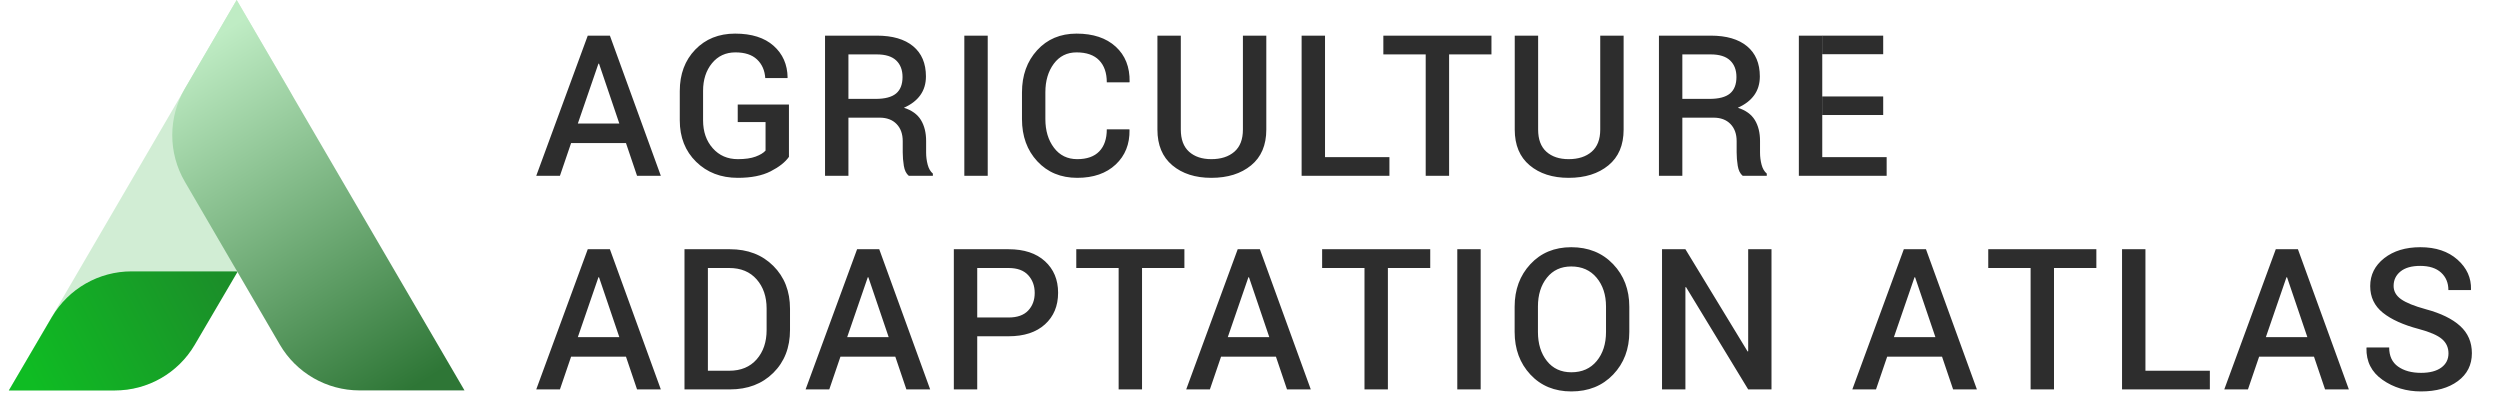
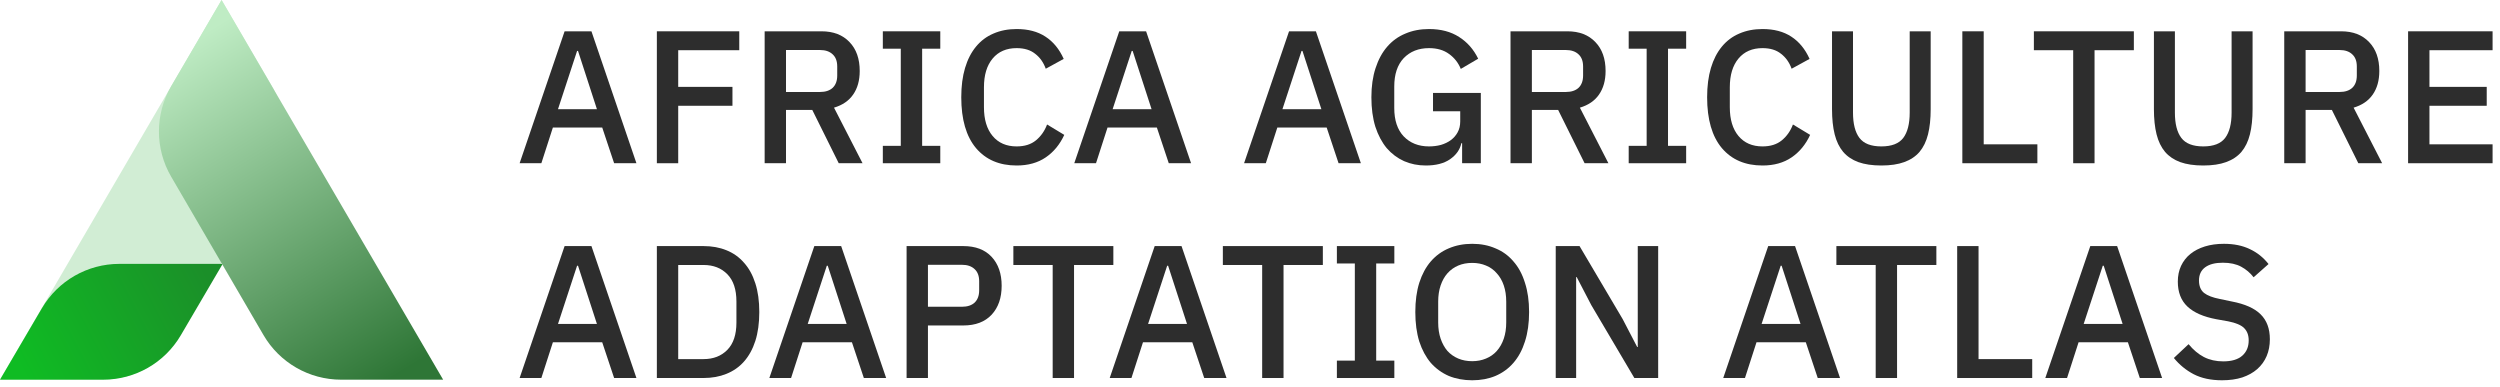
- <svg xmlns="http://www.w3.org/2000/svg" width="283" height="47" viewBox="0 0 283 47" fill="none">
-   <path fill-rule="evenodd" clip-rule="evenodd" d="M32.653 10.025L26.79 0L1 44.194H12.88C16.598 44.194 20.037 42.218 21.909 39.006L32.66 20.564C34.558 17.307 34.556 13.28 32.653 10.025Z" fill="#D1EDD4" />
-   <path fill-rule="evenodd" clip-rule="evenodd" d="M26.92 30.719H14.892C11.184 30.719 7.753 32.684 5.877 35.883L1 44.197H13.028C16.736 44.197 20.167 42.232 22.043 39.033L26.92 30.719Z" fill="url(#paint0_linear_879_8370)" />
-   <path fill-rule="evenodd" clip-rule="evenodd" d="M20.929 10.025L26.791 0L52.582 44.194H40.702C36.984 44.194 33.545 42.218 31.673 39.006L20.922 20.564C19.023 17.307 19.026 13.28 20.929 10.025Z" fill="url(#paint1_linear_879_8370)" />
-   <path d="M63.384 19.902L64.648 16.196H70.86L72.114 19.902H74.806L69.04 4.034H66.534L60.703 19.902H63.384ZM70.108 13.984H65.411L67.743 7.205H67.809L70.108 13.984ZM83.522 20.131C85.033 20.131 86.27 19.885 87.233 19.395C88.196 18.904 88.888 18.358 89.309 17.755V11.837H83.511V13.82H86.661V17.046C86.428 17.308 86.054 17.535 85.538 17.727C85.023 17.92 84.35 18.016 83.522 18.016C82.36 18.016 81.413 17.604 80.683 16.779C79.953 15.955 79.588 14.903 79.588 13.624V10.289C79.588 9.025 79.924 7.982 80.596 7.161C81.268 6.34 82.153 5.93 83.25 5.93C84.318 5.93 85.133 6.197 85.696 6.731C86.26 7.265 86.57 7.968 86.628 8.84H89.135L89.157 8.774C89.135 7.299 88.606 6.102 87.571 5.183C86.536 4.264 85.084 3.805 83.217 3.805C81.372 3.805 79.866 4.41 78.7 5.619C77.534 6.829 76.951 8.393 76.951 10.311V13.624C76.951 15.542 77.568 17.106 78.803 18.316C80.038 19.526 81.611 20.131 83.522 20.131ZM96.042 19.902V13.319H99.573C100.387 13.319 101.027 13.559 101.492 14.038C101.957 14.518 102.189 15.165 102.189 15.978V17.253C102.189 17.747 102.231 18.252 102.314 18.768C102.398 19.284 102.585 19.662 102.876 19.902H105.6V19.651C105.324 19.419 105.128 19.081 105.012 18.637C104.896 18.194 104.837 17.74 104.837 17.275V15.957C104.837 15.019 104.641 14.229 104.249 13.586C103.856 12.943 103.214 12.48 102.32 12.197C103.134 11.841 103.753 11.366 104.178 10.774C104.603 10.182 104.816 9.476 104.816 8.654C104.816 7.172 104.332 6.032 103.366 5.232C102.4 4.433 101.03 4.034 99.257 4.034H93.394V19.902H96.042ZM99.116 11.194H96.042V6.159H99.257C100.238 6.159 100.968 6.386 101.448 6.84C101.927 7.294 102.167 7.921 102.167 8.72C102.167 9.555 101.924 10.177 101.437 10.584C100.95 10.99 100.177 11.194 99.116 11.194ZM111.81 19.902V4.034H109.162V19.902H111.81ZM121.944 20.131C123.775 20.131 125.226 19.627 126.298 18.621C127.369 17.615 127.891 16.309 127.861 14.703L127.84 14.638H125.289C125.289 15.713 125.006 16.545 124.439 17.134C123.873 17.722 123.041 18.016 121.944 18.016C120.839 18.016 119.962 17.588 119.312 16.73C118.661 15.873 118.336 14.79 118.336 13.482V10.442C118.336 9.149 118.654 8.073 119.29 7.216C119.926 6.359 120.785 5.93 121.867 5.93C122.993 5.93 123.845 6.228 124.423 6.824C125.001 7.419 125.289 8.251 125.289 9.319H127.85L127.872 9.254C127.901 7.59 127.376 6.266 126.298 5.281C125.219 4.297 123.742 3.805 121.867 3.805C120.036 3.805 118.549 4.431 117.404 5.685C116.26 6.938 115.688 8.531 115.688 10.464V13.482C115.688 15.422 116.267 17.015 117.426 18.262C118.585 19.508 120.091 20.131 121.944 20.131ZM137.123 20.131C138.976 20.131 140.476 19.66 141.624 18.719C142.772 17.778 143.346 16.429 143.346 14.67V4.034H140.698V14.67C140.698 15.782 140.374 16.618 139.728 17.177C139.081 17.736 138.213 18.016 137.123 18.016C136.069 18.016 135.23 17.736 134.605 17.177C133.981 16.618 133.668 15.782 133.668 14.67V4.034H131.02V14.67C131.02 16.422 131.583 17.769 132.709 18.714C133.835 19.658 135.307 20.131 137.123 20.131ZM157.283 19.902V17.787H149.992V4.034H147.343V19.902H157.283ZM164.038 19.902V6.159H168.833V4.034H156.595V6.159H161.389V19.902H164.038ZM177.571 20.131C179.425 20.131 180.925 19.66 182.072 18.719C183.22 17.778 183.794 16.429 183.794 14.67V4.034H181.147V14.67C181.147 15.782 180.823 16.618 180.176 17.177C179.53 17.736 178.661 18.016 177.571 18.016C176.518 18.016 175.679 17.736 175.054 17.177C174.43 16.618 174.116 15.782 174.116 14.67V4.034H171.469V14.67C171.469 16.422 172.031 17.769 173.158 18.714C174.284 19.658 175.756 20.131 177.571 20.131ZM190.441 19.902V13.319H193.972C194.785 13.319 195.425 13.559 195.89 14.038C196.355 14.518 196.588 15.165 196.588 15.978V17.253C196.588 17.747 196.628 18.252 196.712 18.768C196.796 19.284 196.984 19.662 197.273 19.902H199.999V19.651C199.723 19.419 199.526 19.081 199.409 18.637C199.294 18.194 199.235 17.74 199.235 17.275V15.957C199.235 15.019 199.039 14.229 198.647 13.586C198.254 12.943 197.611 12.48 196.718 12.197C197.531 11.841 198.151 11.366 198.577 10.774C199.001 10.182 199.214 9.476 199.214 8.654C199.214 7.172 198.73 6.032 197.764 5.232C196.798 4.433 195.428 4.034 193.655 4.034H187.792V19.902H190.441ZM193.514 11.194H190.441V6.159H193.655C194.636 6.159 195.367 6.386 195.845 6.84C196.325 7.294 196.565 7.921 196.565 8.72C196.565 9.555 196.322 10.177 195.835 10.584C195.349 10.99 194.575 11.194 193.514 11.194ZM213.569 19.902V17.787H206.279V4.034H203.63V19.902H213.569Z" fill="#2D2D2D" />
-   <path d="M63.384 44.081L64.648 40.376H70.86L72.114 44.081H74.806L69.04 28.213H66.534L60.703 44.081H63.384ZM70.108 38.163H65.411L67.743 31.385H67.809L70.108 38.163ZM82.629 44.081C84.641 44.081 86.278 43.457 87.538 42.207C88.799 40.957 89.429 39.341 89.429 37.357V34.948C89.429 32.972 88.799 31.356 87.538 30.099C86.278 28.842 84.641 28.213 82.629 28.213H77.484V44.081H82.629ZM82.552 41.967H80.133V30.338H82.552C83.867 30.338 84.901 30.767 85.653 31.624C86.405 32.482 86.781 33.583 86.781 34.927V37.357C86.781 38.716 86.405 39.824 85.653 40.681C84.901 41.538 83.867 41.967 82.552 41.967ZM93.874 44.081L95.138 40.376H101.35L102.603 44.081H105.295L99.53 28.213H97.023L91.193 44.081H93.874ZM100.598 38.163H95.901L98.233 31.385H98.298L100.598 38.163ZM110.622 44.081V38.065H114.175C115.926 38.065 117.298 37.617 118.289 36.719C119.281 35.822 119.777 34.629 119.777 33.139C119.777 31.665 119.281 30.475 118.289 29.57C117.298 28.666 115.926 28.213 114.175 28.213H107.974V44.081H110.622ZM114.175 35.94H110.622V30.338H114.175C115.156 30.338 115.894 30.607 116.388 31.145C116.882 31.683 117.129 32.355 117.129 33.161C117.129 33.968 116.882 34.632 116.388 35.156C115.894 35.679 115.156 35.94 114.175 35.94ZM129.278 44.081V30.338H134.074V28.213H121.835V30.338H126.63V44.081H129.278ZM136.959 44.081L138.224 40.376H144.436L145.689 44.081H148.381L142.616 28.213H140.109L134.278 44.081H136.959ZM143.684 38.163H138.986L141.319 31.385H141.384L143.684 38.163ZM157.109 44.081V30.338H161.903V28.213H149.665V30.338H154.46V44.081H157.109ZM167.612 44.081V28.213H164.965V44.081H167.612ZM177.877 44.31C179.816 44.31 181.394 43.673 182.612 42.398C183.829 41.122 184.438 39.515 184.438 37.575V34.72C184.438 32.787 183.827 31.181 182.606 29.903C181.385 28.624 179.806 27.984 177.866 27.984C175.969 27.984 174.427 28.624 173.239 29.903C172.051 31.181 171.457 32.787 171.457 34.72V37.575C171.457 39.515 172.051 41.122 173.239 42.398C174.427 43.673 175.973 44.31 177.877 44.31ZM177.877 42.142C176.707 42.142 175.784 41.715 175.108 40.861C174.433 40.007 174.095 38.912 174.095 37.575V34.698C174.095 33.376 174.433 32.289 175.108 31.439C175.784 30.589 176.704 30.164 177.866 30.164C179.072 30.164 180.029 30.589 180.737 31.439C181.445 32.289 181.801 33.376 181.801 34.698V37.575C181.801 38.919 181.45 40.016 180.748 40.866C180.047 41.716 179.09 42.142 177.877 42.142ZM190.789 44.081V32.518L190.855 32.496L197.894 44.081H200.533V28.213H197.894V39.766L197.83 39.787L190.789 28.213H188.141V44.081H190.789ZM212.363 44.081L213.628 40.376H219.839L221.093 44.081H223.786L218.02 28.213H215.513L209.683 44.081H212.363ZM219.088 38.163H214.391L216.724 31.385H216.788L219.088 38.163ZM232.513 44.081V30.338H237.308V28.213H225.07V30.338H229.864V44.081H232.513ZM250.156 44.081V41.967H242.864V28.213H240.215V44.081H250.156ZM254.468 44.081L255.733 40.376H261.944L263.198 44.081H265.891L260.125 28.213H257.618L251.788 44.081H254.468ZM261.193 38.163H256.496L258.829 31.385H258.893L261.193 38.163ZM274.061 44.31C275.783 44.31 277.174 43.92 278.231 43.139C279.287 42.358 279.817 41.306 279.817 39.984C279.817 38.734 279.373 37.706 278.486 36.899C277.6 36.093 276.304 35.461 274.595 35.003C273.295 34.647 272.363 34.269 271.801 33.87C271.237 33.47 270.956 32.969 270.956 32.366C270.956 31.697 271.216 31.152 271.735 30.731C272.255 30.309 272.998 30.099 273.964 30.099C274.988 30.099 275.777 30.351 276.329 30.856C276.881 31.361 277.157 32.02 277.157 32.834H279.697L279.718 32.769C279.754 31.454 279.244 30.328 278.186 29.39C277.13 28.453 275.729 27.984 273.986 27.984C272.314 27.984 270.95 28.398 269.893 29.227C268.837 30.055 268.307 31.109 268.307 32.387C268.307 33.63 268.786 34.634 269.741 35.401C270.697 36.167 272.06 36.783 273.833 37.248C275.075 37.582 275.942 37.96 276.433 38.382C276.923 38.803 277.168 39.344 277.168 40.005C277.168 40.681 276.895 41.217 276.35 41.613C275.806 42.009 275.042 42.207 274.061 42.207C272.993 42.207 272.126 41.969 271.457 41.493C270.788 41.017 270.454 40.296 270.454 39.33H267.904L267.883 39.395C267.847 40.921 268.453 42.121 269.702 42.997C270.952 43.873 272.405 44.31 274.061 44.31Z" fill="#2D2D2D" />
-   <path d="M206.266 5.086H213.178H206.266Z" fill="#2D2D2D" />
-   <path d="M206.266 5.086H213.178" stroke="#2D2D2D" stroke-width="2.1" />
-   <path d="M206.266 11.969H213.178H206.266Z" fill="#2D2D2D" />
-   <path d="M206.266 11.969H213.178" stroke="#2D2D2D" stroke-width="2.1" />
+ <svg xmlns="http://www.w3.org/2000/svg" width="291" height="45" viewBox="0 0 291 45" fill="none">
+   <path fill-rule="evenodd" clip-rule="evenodd" d="M31.652 10.025L25.79 0L0 44.194H11.88C15.598 44.194 19.037 42.218 20.909 39.006L31.66 20.564C33.558 17.307 33.556 13.28 31.652 10.025Z" fill="#D1EDD4" />
+   <path fill-rule="evenodd" clip-rule="evenodd" d="M25.92 30.715H13.892C10.184 30.715 6.753 32.68 4.877 35.879L0 44.193H12.028C15.736 44.193 19.167 42.228 21.043 39.029L25.92 30.715Z" fill="url(#paint0_linear_738_123)" />
+   <path fill-rule="evenodd" clip-rule="evenodd" d="M19.929 10.025L25.791 0L51.582 44.194H39.702C35.984 44.194 32.545 42.218 30.673 39.006L19.922 20.564C18.023 17.307 18.026 13.28 19.929 10.025Z" fill="url(#paint1_linear_738_123)" />
+   <path d="M280.302 19V3.644H290.136V5.844H282.788V10.112H289.454V12.312H282.788V16.8H290.136V19H280.302Z" fill="#2D2D2D" />
+   <path d="M268.372 19H265.886V3.644H272.508C273.887 3.644 274.972 4.062 275.764 4.898C276.556 5.719 276.952 6.841 276.952 8.264C276.952 9.364 276.695 10.281 276.182 11.014C275.683 11.733 274.943 12.239 273.96 12.532L277.282 19H274.51L271.43 12.796H268.372V19ZM272.332 10.706C272.963 10.706 273.454 10.545 273.806 10.222C274.158 9.885 274.334 9.408 274.334 8.792V7.736C274.334 7.12 274.158 6.651 273.806 6.328C273.454 5.991 272.963 5.822 272.332 5.822H268.372V10.706H272.332Z" fill="#2D2D2D" />
+   <path d="M253.158 3.644V13.104C253.158 14.409 253.407 15.392 253.906 16.052C254.405 16.712 255.255 17.042 256.458 17.042C257.661 17.042 258.511 16.712 259.01 16.052C259.509 15.392 259.758 14.409 259.758 13.104V3.644H262.2V12.708C262.2 13.837 262.097 14.813 261.892 15.634C261.687 16.455 261.357 17.137 260.902 17.68C260.447 18.208 259.853 18.604 259.12 18.868C258.401 19.132 257.514 19.264 256.458 19.264C255.402 19.264 254.507 19.132 253.774 18.868C253.055 18.604 252.469 18.208 252.014 17.68C251.559 17.137 251.229 16.455 251.024 15.634C250.819 14.813 250.716 13.837 250.716 12.708V3.644H253.158Z" fill="#2D2D2D" />
+   <path d="M243.805 5.844V19H241.319V5.844H236.743V3.644H248.381V5.844H243.805Z" fill="#2D2D2D" />
+   <path d="M228.417 19V3.644H230.903V16.8H237.151V19H228.417Z" fill="#2D2D2D" />
+   <path d="M215.689 3.644V13.104C215.689 14.409 215.939 15.392 216.437 16.052C216.936 16.712 217.787 17.042 218.989 17.042C220.192 17.042 221.043 16.712 221.541 16.052C222.04 15.392 222.289 14.409 222.289 13.104V3.644H224.731V12.708C224.731 13.837 224.629 14.813 224.423 15.634C224.218 16.455 223.888 17.137 223.433 17.68C222.979 18.208 222.385 18.604 221.651 18.868C220.933 19.132 220.045 19.264 218.989 19.264C217.933 19.264 217.039 19.132 216.305 18.868C215.587 18.604 215 18.208 214.545 17.68C214.091 17.137 213.761 16.455 213.555 15.634C213.35 14.813 213.247 13.837 213.247 12.708V3.644H215.689Z" fill="#2D2D2D" />
+   <path d="M205.156 19.264C203.147 19.264 201.57 18.589 200.426 17.24C199.282 15.876 198.71 13.903 198.71 11.322C198.71 10.031 198.857 8.895 199.15 7.912C199.443 6.929 199.869 6.101 200.426 5.426C200.983 4.751 201.658 4.245 202.45 3.908C203.257 3.556 204.159 3.38 205.156 3.38C206.491 3.38 207.605 3.673 208.5 4.26C209.409 4.847 210.121 5.712 210.634 6.856L208.544 8C208.28 7.267 207.869 6.687 207.312 6.262C206.769 5.822 206.051 5.602 205.156 5.602C203.968 5.602 203.037 6.005 202.362 6.812C201.687 7.619 201.35 8.733 201.35 10.156V12.488C201.35 13.911 201.687 15.025 202.362 15.832C203.037 16.639 203.968 17.042 205.156 17.042C206.08 17.042 206.828 16.807 207.4 16.338C207.987 15.854 208.419 15.238 208.698 14.49L210.7 15.7C210.187 16.815 209.468 17.687 208.544 18.318C207.62 18.949 206.491 19.264 205.156 19.264Z" fill="#2D2D2D" />
+   <path d="M189.58 19V16.976H191.67V5.668H189.58V3.644H196.268V5.668H194.156V16.976H196.268V19H189.58Z" fill="#2D2D2D" />
+   <path d="M178.31 19H175.824V3.644H182.446C183.824 3.644 184.91 4.062 185.702 4.898C186.494 5.719 186.89 6.841 186.89 8.264C186.89 9.364 186.633 10.281 186.12 11.014C185.621 11.733 184.88 12.239 183.898 12.532L187.22 19H184.448L181.368 12.796H178.31V19ZM182.27 10.706C182.9 10.706 183.392 10.545 183.744 10.222C184.096 9.885 184.272 9.408 184.272 8.792V7.736C184.272 7.12 184.096 6.651 183.744 6.328C183.392 5.991 182.9 5.822 182.27 5.822H178.31V10.706H182.27Z" fill="#2D2D2D" />
+   <path d="M170.19 16.668H170.102C169.941 17.416 169.501 18.039 168.782 18.538C168.078 19.022 167.139 19.264 165.966 19.264C165.057 19.264 164.213 19.095 163.436 18.758C162.659 18.406 161.984 17.9 161.412 17.24C160.855 16.565 160.415 15.737 160.092 14.754C159.784 13.757 159.63 12.613 159.63 11.322C159.63 10.046 159.791 8.917 160.114 7.934C160.437 6.937 160.891 6.101 161.478 5.426C162.065 4.751 162.769 4.245 163.59 3.908C164.411 3.556 165.328 3.38 166.34 3.38C167.719 3.38 168.885 3.688 169.838 4.304C170.791 4.905 171.532 5.749 172.06 6.834L170.036 8.022C169.743 7.303 169.288 6.724 168.672 6.284C168.056 5.829 167.279 5.602 166.34 5.602C165.123 5.602 164.14 5.991 163.392 6.768C162.659 7.545 162.292 8.645 162.292 10.068V12.576C162.292 13.999 162.659 15.099 163.392 15.876C164.14 16.653 165.123 17.042 166.34 17.042C166.824 17.042 167.286 16.983 167.726 16.866C168.166 16.734 168.547 16.551 168.87 16.316C169.207 16.067 169.471 15.766 169.662 15.414C169.867 15.047 169.97 14.622 169.97 14.138V12.95H166.802V10.816H172.368V19H170.19V16.668Z" fill="#2D2D2D" />
+   <path d="M155.81 19L154.424 14.842H148.682L147.34 19H144.81L150.046 3.644H153.17L158.406 19H155.81ZM151.608 5.932H151.498L149.276 12.708H153.808L151.608 5.932Z" fill="#2D2D2D" />
+   <path d="M136.045 19L134.659 14.842H128.917L127.575 19H125.045L130.281 3.644H133.405L138.641 19H136.045ZM131.843 5.932H131.733L129.511 12.708H134.043L131.843 5.932Z" fill="#2D2D2D" />
+   <path d="M118.338 19.264C116.328 19.264 114.752 18.589 113.608 17.24C112.464 15.876 111.892 13.903 111.892 11.322C111.892 10.031 112.038 8.895 112.332 7.912C112.625 6.929 113.05 6.101 113.608 5.426C114.165 4.751 114.84 4.245 115.632 3.908C116.438 3.556 117.34 3.38 118.338 3.38C119.672 3.38 120.787 3.673 121.682 4.26C122.591 4.847 123.302 5.712 123.816 6.856L121.726 8C121.462 7.267 121.051 6.687 120.494 6.262C119.951 5.822 119.232 5.602 118.338 5.602C117.15 5.602 116.218 6.005 115.544 6.812C114.869 7.619 114.532 8.733 114.532 10.156V12.488C114.532 13.911 114.869 15.025 115.544 15.832C116.218 16.639 117.15 17.042 118.338 17.042C119.262 17.042 120.01 16.807 120.582 16.338C121.168 15.854 121.601 15.238 121.88 14.49L123.882 15.7C123.368 16.815 122.65 17.687 121.726 18.318C120.802 18.949 119.672 19.264 118.338 19.264Z" fill="#2D2D2D" />
+   <path d="M102.761 19V16.976H104.851V5.668H102.761V3.644H109.449V5.668H107.337V16.976H109.449V19H102.761Z" fill="#2D2D2D" />
+   <path d="M91.491 19H89.005V3.644H95.627C97.006 3.644 98.091 4.062 98.883 4.898C99.675 5.719 100.071 6.841 100.071 8.264C100.071 9.364 99.815 10.281 99.301 11.014C98.803 11.733 98.062 12.239 97.079 12.532L100.401 19H97.629L94.549 12.796H91.491V19ZM95.451 10.706C96.082 10.706 96.573 10.545 96.925 10.222C97.277 9.885 97.453 9.408 97.453 8.792V7.736C97.453 7.12 97.277 6.651 96.925 6.328C96.573 5.991 96.082 5.822 95.451 5.822H91.491V10.706H95.451Z" fill="#2D2D2D" />
+   <path d="M76.458 19V3.644H86.05V5.844H78.944V10.112H85.258V12.312H78.944V19H76.458Z" fill="#2D2D2D" />
+   <path d="M71.484 19L70.098 14.842H64.356L63.014 19H60.484L65.72 3.644H68.844L74.08 19H71.484ZM67.282 5.932H67.172L64.95 12.708H69.482L67.282 5.932Z" fill="#2D2D2D" />
+   <path d="M258.646 44.264C257.356 44.264 256.256 44.029 255.346 43.56C254.452 43.091 253.682 42.46 253.036 41.668L254.752 40.062C255.295 40.722 255.889 41.221 256.534 41.558C257.194 41.895 257.942 42.064 258.778 42.064C259.761 42.064 260.502 41.844 261 41.404C261.499 40.964 261.748 40.37 261.748 39.622C261.748 39.021 261.572 38.544 261.22 38.192C260.868 37.84 260.245 37.576 259.35 37.4L257.986 37.158C256.49 36.879 255.368 36.388 254.62 35.684C253.872 34.98 253.498 34.012 253.498 32.78C253.498 32.105 253.623 31.497 253.872 30.954C254.136 30.397 254.496 29.935 254.95 29.568C255.42 29.187 255.984 28.893 256.644 28.688C257.304 28.483 258.045 28.38 258.866 28.38C260.025 28.38 261.03 28.585 261.88 28.996C262.731 29.392 263.457 29.971 264.058 30.734L262.32 32.274C261.924 31.761 261.44 31.35 260.868 31.042C260.296 30.734 259.585 30.58 258.734 30.58C257.854 30.58 257.172 30.756 256.688 31.108C256.204 31.46 255.962 31.973 255.962 32.648C255.962 33.293 256.16 33.777 256.556 34.1C256.952 34.408 257.568 34.643 258.404 34.804L259.768 35.09C261.308 35.383 262.43 35.882 263.134 36.586C263.853 37.29 264.212 38.258 264.212 39.49C264.212 40.209 264.088 40.861 263.838 41.448C263.589 42.035 263.222 42.541 262.738 42.966C262.269 43.377 261.69 43.699 261 43.934C260.311 44.154 259.526 44.264 258.646 44.264Z" fill="#2D2D2D" />
+   <path d="M249.074 44L247.688 39.842H241.946L240.604 44H238.074L243.31 28.644H246.434L251.67 44H249.074ZM244.872 30.932H244.762L242.54 37.708H247.072L244.872 30.932Z" fill="#2D2D2D" />
+   <path d="M227.816 44V28.644H230.302V41.8H236.55V44H227.816Z" fill="#2D2D2D" />
+   <path d="M220.817 30.844V44H218.331V30.844H213.755V28.644H225.393V30.844H220.817Z" fill="#2D2D2D" />
+   <path d="M211.584 44L210.198 39.842H204.456L203.114 44H200.584L205.82 28.644H208.944L214.18 44H211.584ZM207.382 30.932H207.272L205.05 37.708H209.582L207.382 30.932Z" fill="#2D2D2D" />
+   <path d="M185.223 35.508L183.529 32.252H183.463V44H181.087V28.644H183.859L188.875 37.136L190.569 40.392H190.635V28.644H193.011V44H190.239L185.223 35.508Z" fill="#2D2D2D" />
+   <path d="M171.365 44.264C170.368 44.264 169.459 44.095 168.637 43.758C167.831 43.406 167.134 42.9 166.547 42.24C165.975 41.565 165.528 40.737 165.205 39.754C164.897 38.757 164.743 37.613 164.743 36.322C164.743 35.031 164.897 33.895 165.205 32.912C165.528 31.915 165.975 31.086 166.547 30.426C167.134 29.751 167.831 29.245 168.637 28.908C169.459 28.556 170.368 28.38 171.365 28.38C172.363 28.38 173.265 28.556 174.071 28.908C174.893 29.245 175.589 29.751 176.161 30.426C176.748 31.086 177.195 31.915 177.503 32.912C177.826 33.895 177.987 35.031 177.987 36.322C177.987 37.613 177.826 38.757 177.503 39.754C177.195 40.737 176.748 41.565 176.161 42.24C175.589 42.9 174.893 43.406 174.071 43.758C173.265 44.095 172.363 44.264 171.365 44.264ZM171.365 42.042C171.952 42.042 172.487 41.939 172.971 41.734C173.47 41.529 173.888 41.235 174.225 40.854C174.577 40.458 174.849 39.981 175.039 39.424C175.23 38.867 175.325 38.236 175.325 37.532V35.112C175.325 34.408 175.23 33.777 175.039 33.22C174.849 32.663 174.577 32.193 174.225 31.812C173.888 31.416 173.47 31.115 172.971 30.91C172.487 30.705 171.952 30.602 171.365 30.602C170.764 30.602 170.221 30.705 169.737 30.91C169.253 31.115 168.835 31.416 168.483 31.812C168.146 32.193 167.882 32.663 167.691 33.22C167.501 33.777 167.405 34.408 167.405 35.112V37.532C167.405 38.236 167.501 38.867 167.691 39.424C167.882 39.981 168.146 40.458 168.483 40.854C168.835 41.235 169.253 41.529 169.737 41.734C170.221 41.939 170.764 42.042 171.365 42.042Z" fill="#2D2D2D" />
+   <path d="M155.613 44V41.976H157.703V30.668H155.613V28.644H162.301V30.668H160.189V41.976H162.301V44H155.613Z" fill="#2D2D2D" />
+   <path d="M149.403 30.844V44H146.917V30.844H142.34V28.644H153.979V30.844H149.403Z" fill="#2D2D2D" />
+   <path d="M140.17 44L138.784 39.842H133.042L131.7 44H129.17L134.406 28.644H137.53L142.766 44H140.17ZM135.968 30.932H135.858L133.636 37.708H138.168L135.968 30.932Z" fill="#2D2D2D" />
+   <path d="M125.018 30.844V44H122.532V30.844H117.956V28.644H129.594V30.844H125.018Z" fill="#2D2D2D" />
+   <path d="M105.527 44V28.644H112.127C113.549 28.644 114.649 29.062 115.427 29.898C116.204 30.734 116.593 31.856 116.593 33.264C116.593 34.672 116.204 35.794 115.427 36.63C114.649 37.466 113.549 37.884 112.127 37.884H108.013V44H105.527ZM108.013 35.706H111.973C112.603 35.706 113.095 35.545 113.447 35.222C113.799 34.885 113.975 34.408 113.975 33.792V32.736C113.975 32.12 113.799 31.651 113.447 31.328C113.095 30.991 112.603 30.822 111.973 30.822H108.013V35.706Z" fill="#2D2D2D" />
+   <path d="M100.552 44L99.166 39.842H93.424L92.082 44H89.552L94.788 28.644H97.912L103.148 44H100.552ZM96.35 30.932H96.24L94.018 37.708H98.55L96.35 30.932Z" fill="#2D2D2D" />
+   <path d="M76.458 28.644H81.892C82.875 28.644 83.762 28.805 84.554 29.128C85.361 29.451 86.043 29.935 86.6 30.58C87.172 31.211 87.612 32.01 87.92 32.978C88.228 33.931 88.382 35.046 88.382 36.322C88.382 37.598 88.228 38.72 87.92 39.688C87.612 40.641 87.172 41.441 86.6 42.086C86.043 42.717 85.361 43.193 84.554 43.516C83.762 43.839 82.875 44 81.892 44H76.458V28.644ZM81.892 41.8C83.036 41.8 83.96 41.441 84.664 40.722C85.368 40.003 85.72 38.947 85.72 37.554V35.09C85.72 33.697 85.368 32.641 84.664 31.922C83.96 31.203 83.036 30.844 81.892 30.844H78.944V41.8H81.892Z" fill="#2D2D2D" />
+   <path d="M71.484 44L70.098 39.842H64.356L63.014 44H60.484L65.72 28.644H68.844L74.08 44H71.484ZM67.282 30.932H67.172L64.95 37.708H69.482L67.282 30.932Z" fill="#2D2D2D" />
  <defs>
-     <linearGradient id="paint0_linear_879_8370" x1="26.92" y1="35.636" x2="5.493" y2="46.778" gradientUnits="userSpaceOnUse">
+     <linearGradient id="paint0_linear_738_123" x1="25.92" y1="35.632" x2="4.493" y2="46.774" gradientUnits="userSpaceOnUse">
      <stop stop-color="#1B8F29" />
      <stop offset="1" stop-color="#0FBC23" />
    </linearGradient>
-     <linearGradient id="paint1_linear_879_8370" x1="31.01" y1="7.54032e-07" x2="54.933" y2="38.852" gradientUnits="userSpaceOnUse">
+     <linearGradient id="paint1_linear_738_123" x1="30.01" y1="7.54032e-07" x2="53.933" y2="38.852" gradientUnits="userSpaceOnUse">
      <stop stop-color="#BFECC4" />
      <stop offset="1" stop-color="#2E7636" />
    </linearGradient>
  </defs>
</svg>
